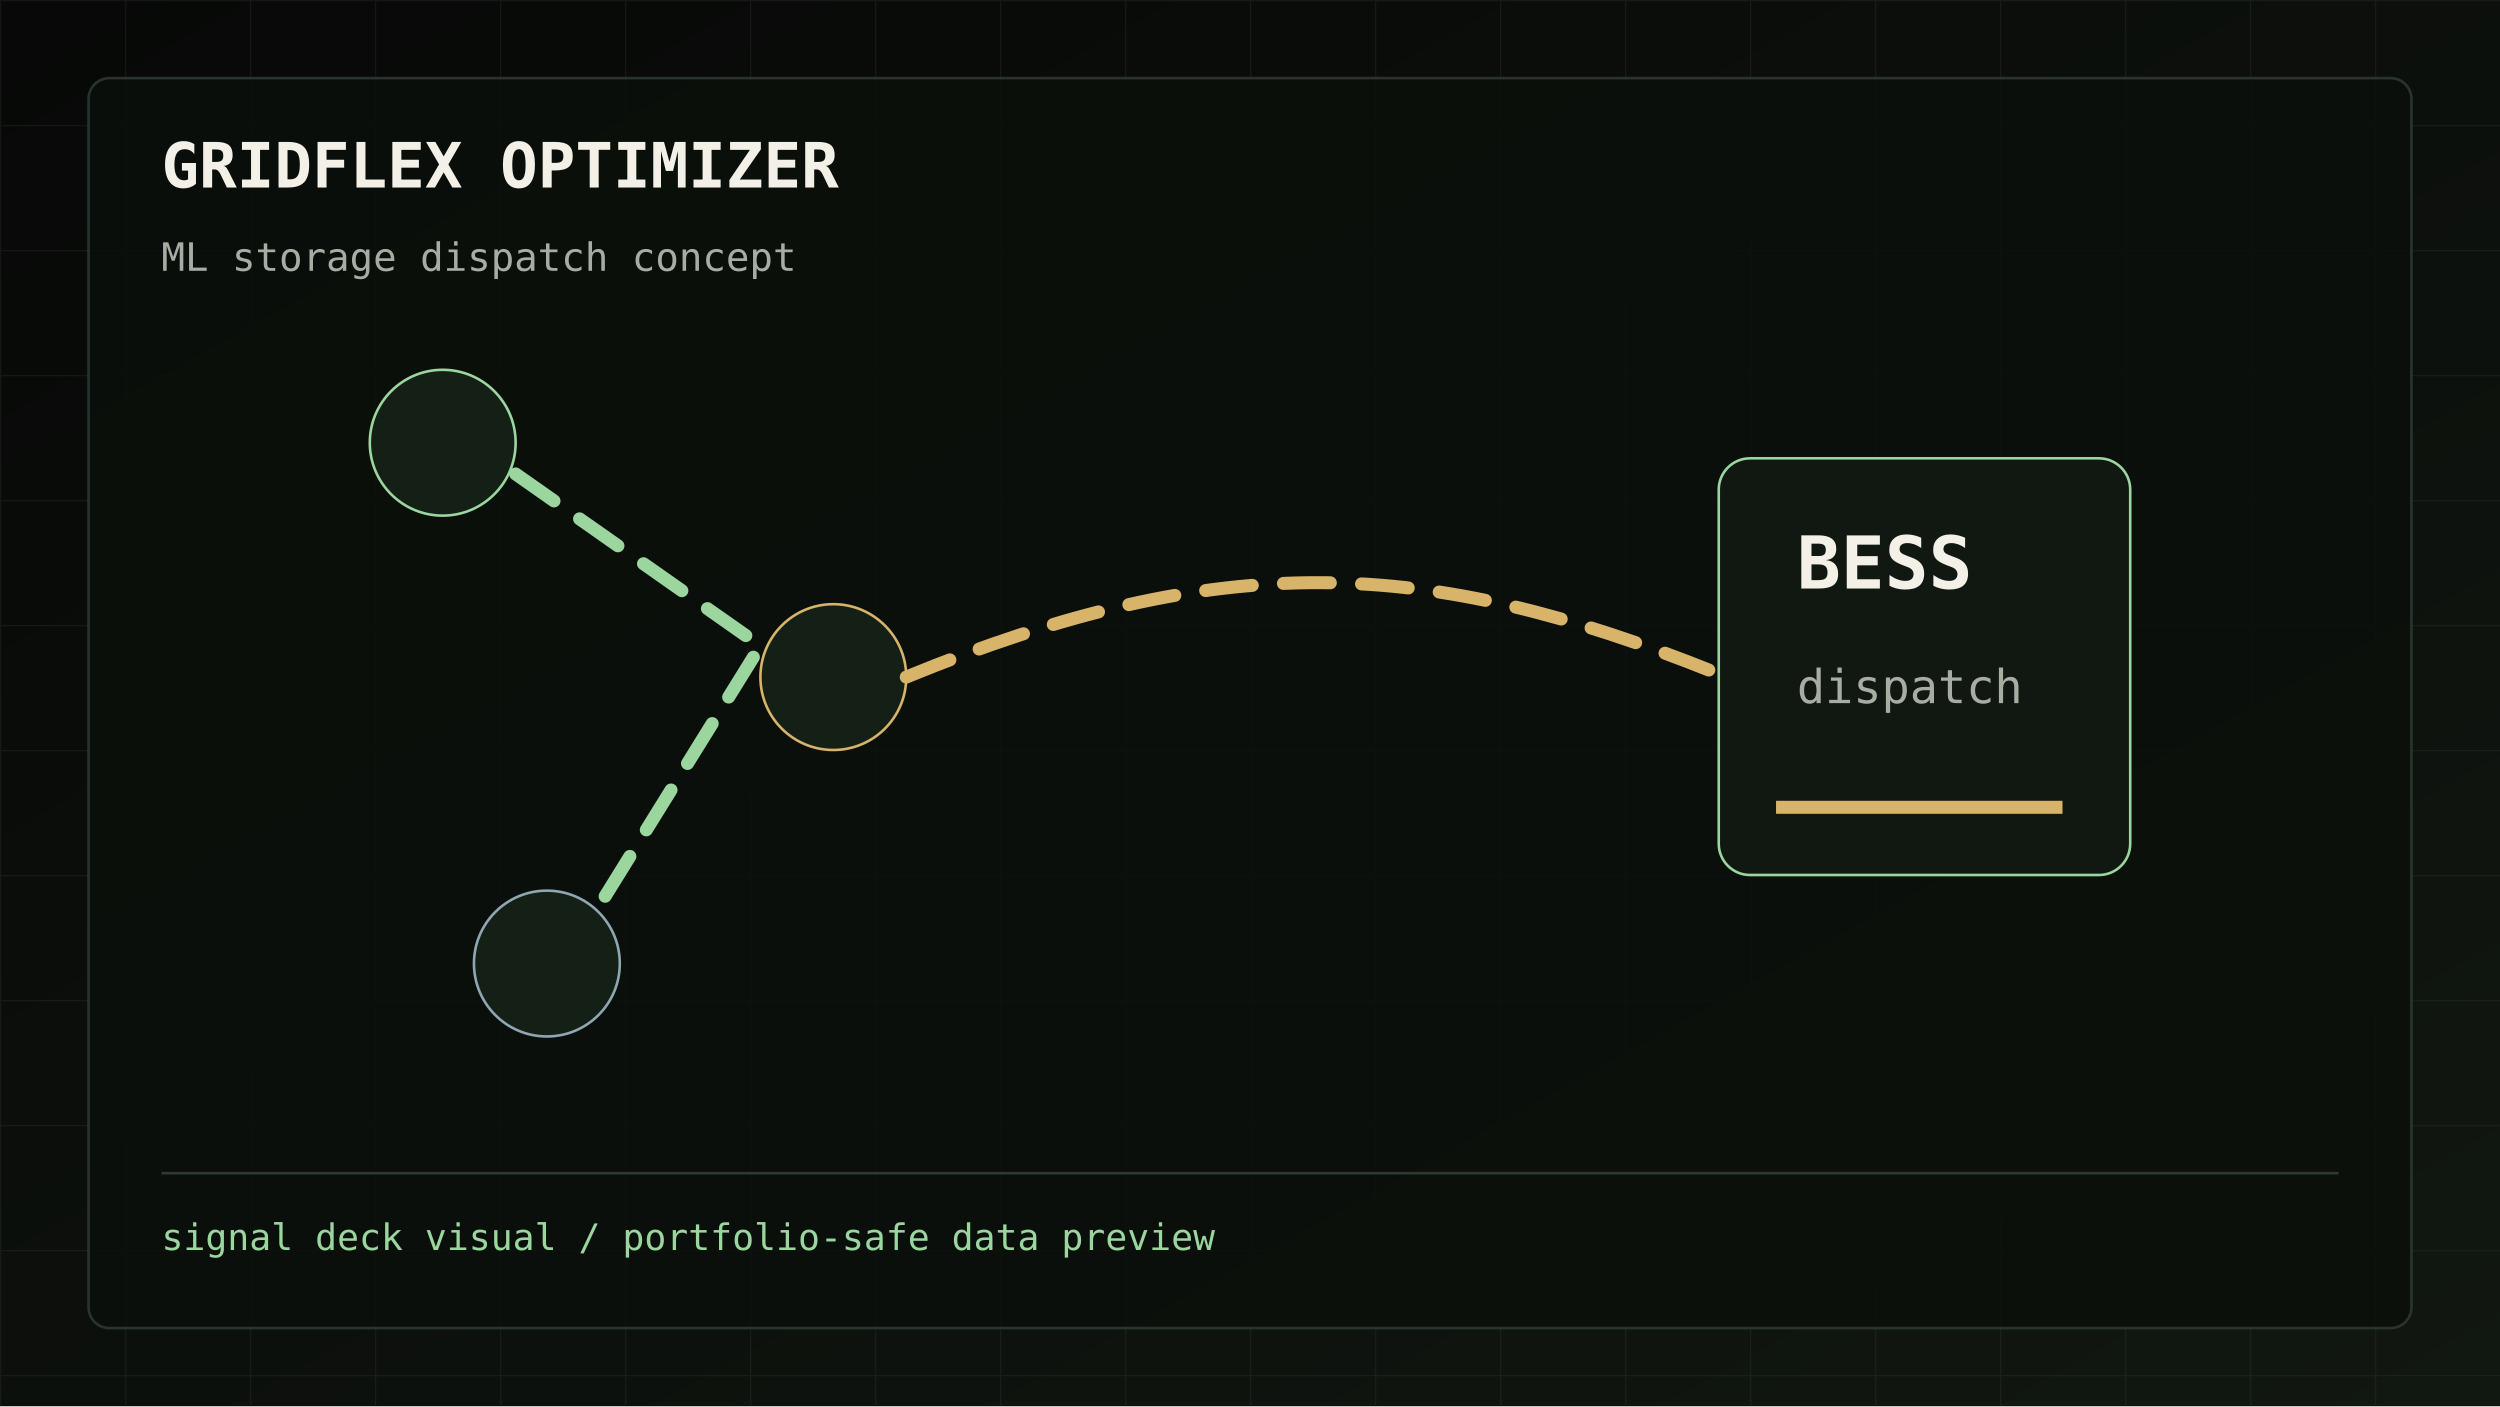
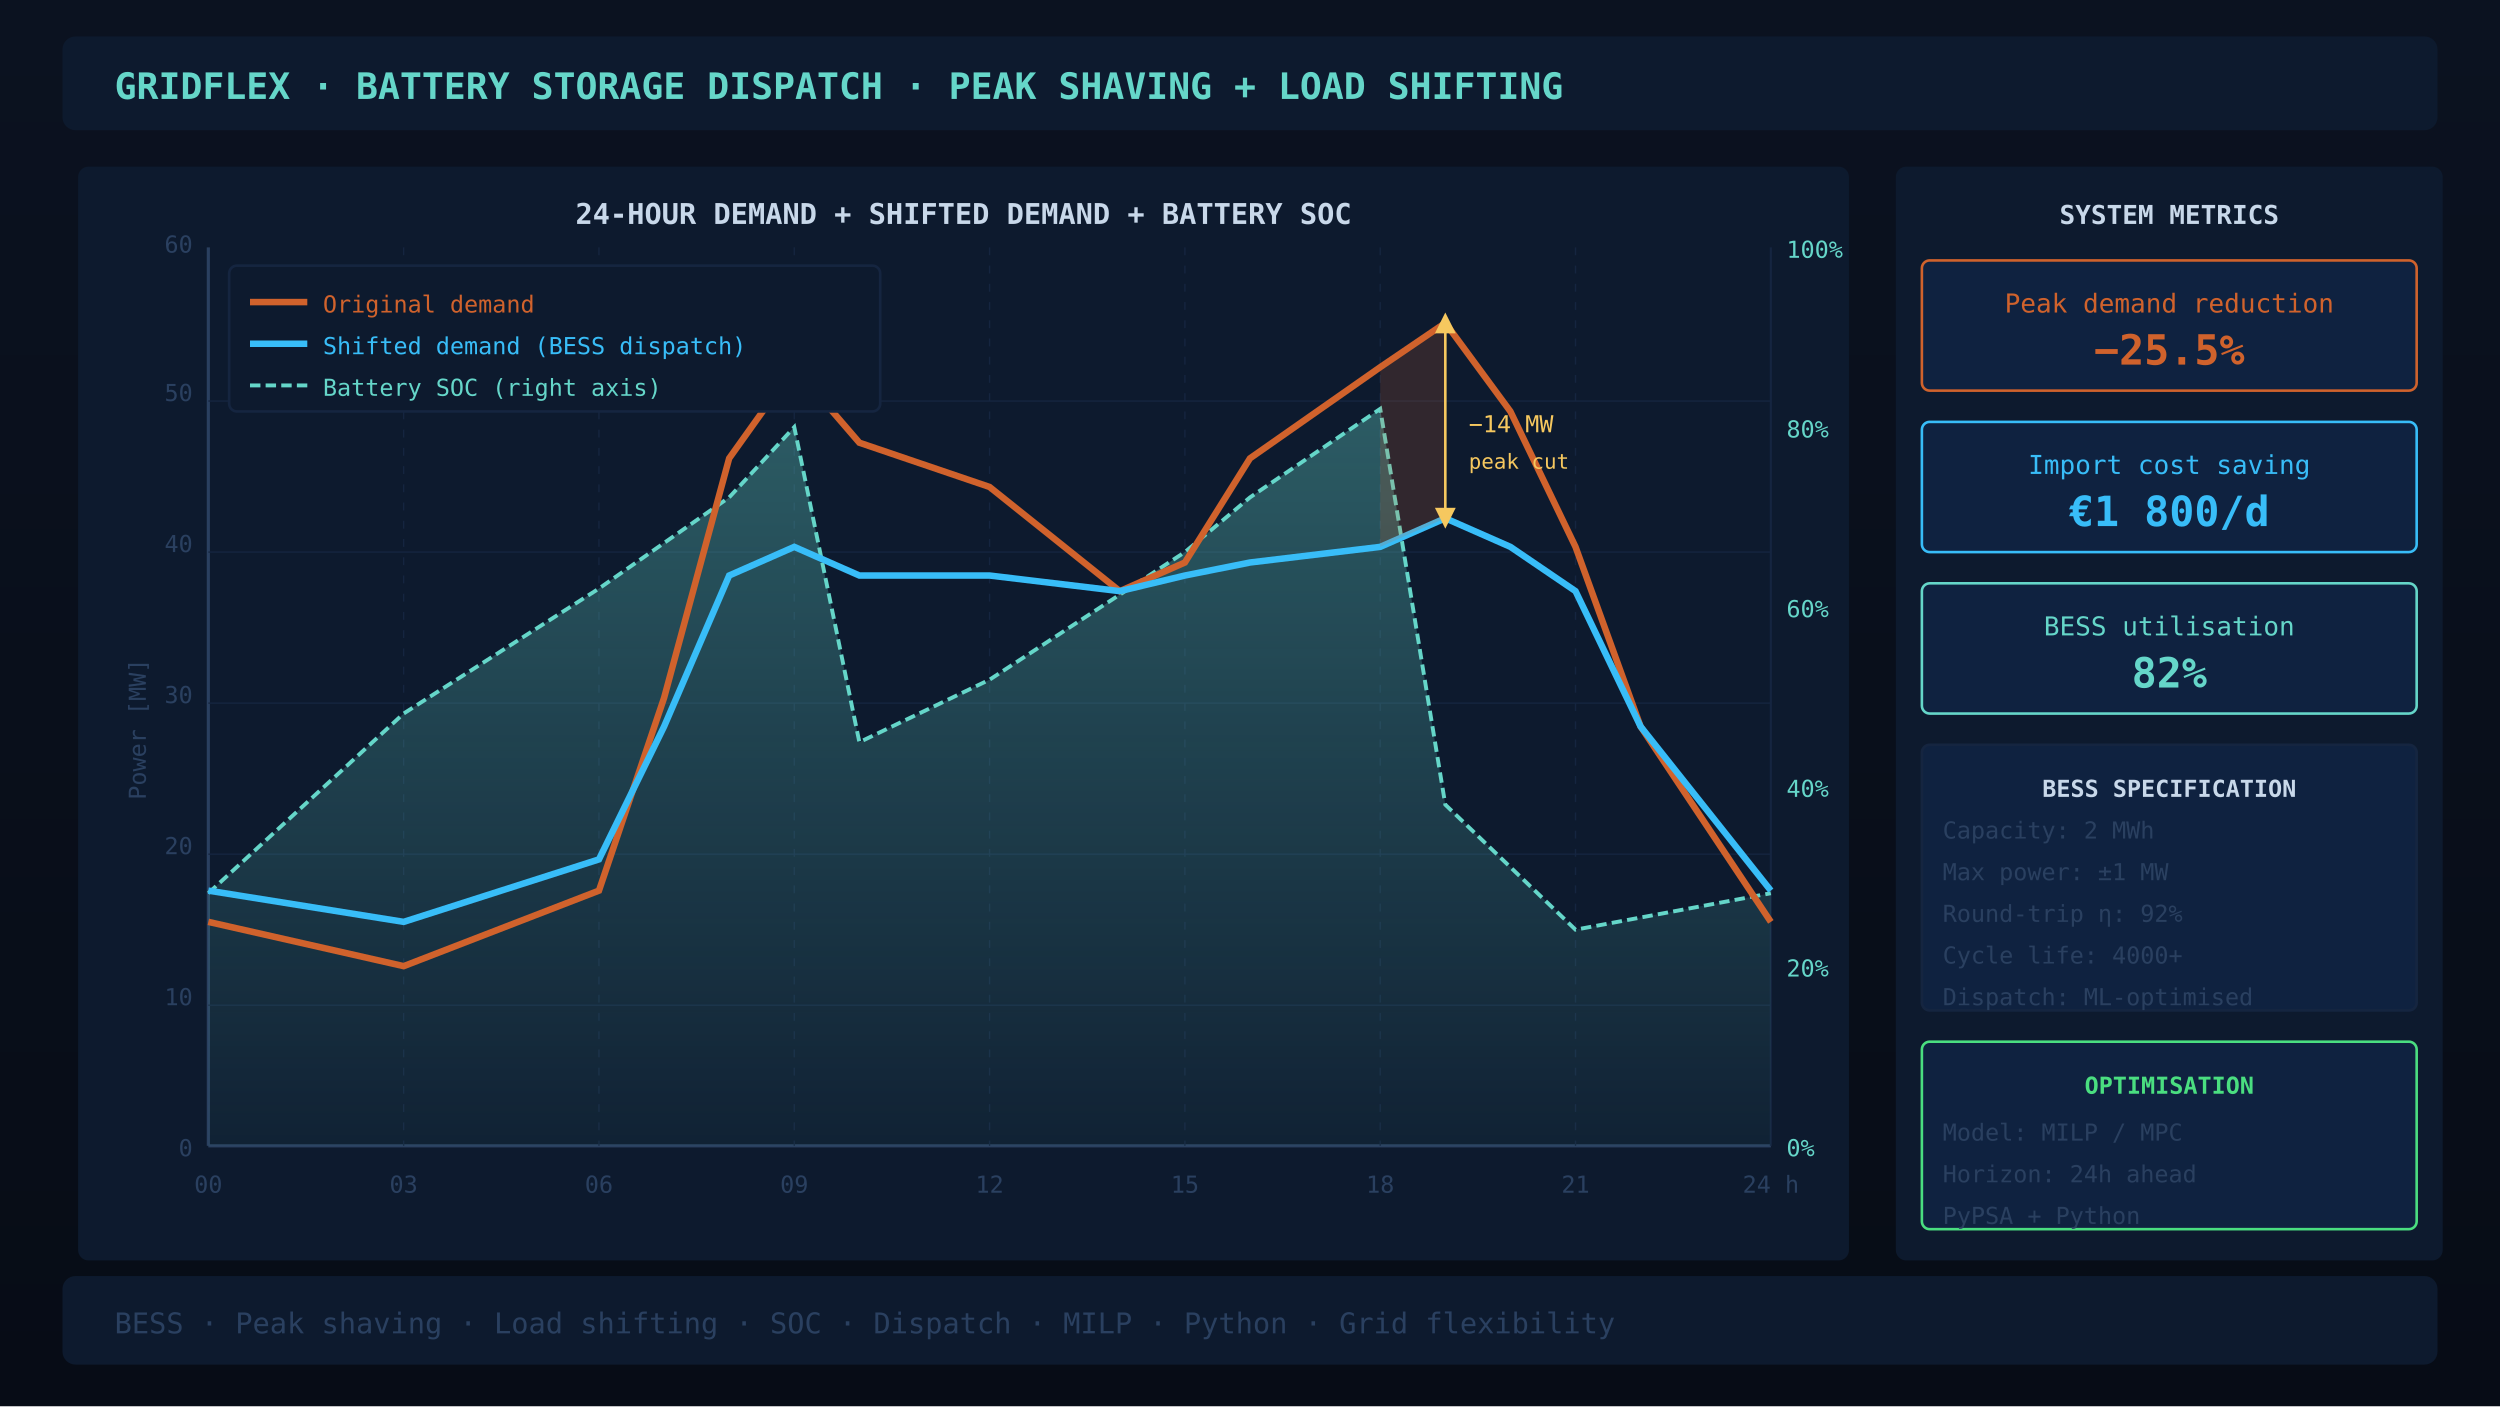
- <svg xmlns="http://www.w3.org/2000/svg" viewBox="0 0 960 540" role="img" aria-label="GRIDFLEX OPTIMIZER - ML storage dispatch concept">
+ <svg xmlns="http://www.w3.org/2000/svg" viewBox="0 0 960 540" role="img" aria-label="GridFlex load shifting battery storage dispatch demand curve flattening 24 hour">
  <defs>
-     <linearGradient id="bg" x1="0" y1="0" x2="1" y2="1">
-       <stop offset="0" stop-color="#070807" />
-       <stop offset="1" stop-color="#111711" />
+     <linearGradient id="bg" x1="0" y1="0" x2="0" y2="1">
+       <stop offset="0" stop-color="#0b1220" />
+       <stop offset="1" stop-color="#070c16" />
    </linearGradient>
-     <pattern id="grid" width="48" height="48" patternUnits="userSpaceOnUse">
-       <path d="M48 0H0V48" fill="none" stroke="#2d3a31" stroke-width="1" opacity="0.55" />
-     </pattern>
-     <style>
-       .dash{fill:none;stroke:#9bd69f;stroke-width:5;stroke-linecap:round;stroke-dasharray:18 12;animation:dash 9s linear infinite}.amber{stroke:#d7b46a}.scan{animation:float 6s ease-in-out infinite}.label{font-family:ui-monospace,SFMono-Regular,Menlo,monospace}.muted{fill:#a8ada4}@keyframes dash{to{stroke-dashoffset:-180}}@keyframes float{50%{transform:translateY(-8px)}}
-     </style>
+     <linearGradient id="socfill" x1="0" y1="0" x2="0" y2="1">
+       <stop offset="0%" stop-color="#65d6c9" stop-opacity="0.35" />
+       <stop offset="100%" stop-color="#65d6c9" stop-opacity="0.04" />
+     </linearGradient>
  </defs>
  <rect width="960" height="540" fill="url(#bg)" />
-   <rect width="960" height="540" fill="url(#grid)" opacity="0.55" />
-   <rect x="34" y="30" width="892" height="480" rx="8" fill="#0b0f0b" opacity="0.86" stroke="#2d3a31" />
-   <text x="62" y="72" fill="#f2f0e7" class="label" font-size="24" font-weight="700">GRIDFLEX OPTIMIZER</text>
-   <text x="62" y="104" fill="#a8ada4" class="label" font-size="15">ML storage dispatch concept</text>
-   <g>
-     <circle cx="170" cy="170" r="28" fill="#142016" stroke="#9bd69f" />
-     <circle cx="320" cy="260" r="28" fill="#142016" stroke="#d7b46a" />
-     <circle cx="210" cy="370" r="28" fill="#142016" stroke="#8fa7b3" />
-     <path class="dash" d="M198 182 L292 248 L230 348" />
-     <path class="dash amber" d="M348 260 C470 210 548 214 658 258" />
-     <rect x="660" y="176" width="158" height="160" rx="12" fill="#111711" stroke="#9bd69f" />
-     <text x="690" y="226" fill="#f2f0e7" font-family="ui-monospace,monospace" font-size="28" font-weight="700">BESS</text>
-     <text x="690" y="270" fill="#a8ada4" font-family="ui-monospace,monospace" font-size="18">dispatch</text>
-     <path d="M682 310 H792" stroke="#d7b46a" stroke-width="5" />
-   </g>
-   <rect x="62" y="450" width="836" height="1" fill="#2d3a31" />
-   <text x="62" y="480" fill="#9bd69f" class="label" font-size="14">signal deck visual / portfolio-safe data preview</text>
+   <rect x="24" y="14" width="912" height="36" rx="5" fill="#0d1a2e" />
+   <text x="44" y="38" font-family="monospace" font-size="14" fill="#65d6c9" font-weight="bold">GRIDFLEX · BATTERY STORAGE DISPATCH · PEAK SHAVING + LOAD SHIFTING</text>
+   <rect x="30" y="64" width="680" height="420" rx="4" fill="#0d1a2e" />
+   <text x="370" y="86" font-family="monospace" font-size="11" fill="#c8d8ea" text-anchor="middle" font-weight="bold">24-HOUR DEMAND + SHIFTED DEMAND + BATTERY SOC</text>
+   <line x1="80" y1="95" x2="80" y2="440" stroke="#2a4060" stroke-width="1.2" />
+   <line x1="80" y1="440" x2="680" y2="440" stroke="#2a4060" stroke-width="1.2" />
+   <line x1="680" y1="95" x2="680" y2="440" stroke="#152540" stroke-width="0.8" />
+   <text x="74" y="444" font-family="monospace" font-size="9" fill="#2a4060" text-anchor="end">0</text>
+   <text x="74" y="386" font-family="monospace" font-size="9" fill="#2a4060" text-anchor="end">10</text>
+   <text x="74" y="328" font-family="monospace" font-size="9" fill="#2a4060" text-anchor="end">20</text>
+   <text x="74" y="270" font-family="monospace" font-size="9" fill="#2a4060" text-anchor="end">30</text>
+   <text x="74" y="212" font-family="monospace" font-size="9" fill="#2a4060" text-anchor="end">40</text>
+   <text x="74" y="154" font-family="monospace" font-size="9" fill="#2a4060" text-anchor="end">50</text>
+   <text x="74" y="97" font-family="monospace" font-size="9" fill="#2a4060" text-anchor="end">60</text>
+   <text x="56" y="280" font-family="monospace" font-size="9" fill="#2a4060" transform="rotate(-90,56,280)" text-anchor="middle">Power [MW]</text>
+   <text x="686" y="444" font-family="monospace" font-size="9" fill="#65d6c9">0%</text>
+   <text x="686" y="375" font-family="monospace" font-size="9" fill="#65d6c9">20%</text>
+   <text x="686" y="306" font-family="monospace" font-size="9" fill="#65d6c9">40%</text>
+   <text x="686" y="237" font-family="monospace" font-size="9" fill="#65d6c9">60%</text>
+   <text x="686" y="168" font-family="monospace" font-size="9" fill="#65d6c9">80%</text>
+   <text x="686" y="99" font-family="monospace" font-size="9" fill="#65d6c9">100%</text>
+   <text x="80" y="458" font-family="monospace" font-size="9" fill="#2a4060" text-anchor="middle">00</text>
+   <text x="155" y="458" font-family="monospace" font-size="9" fill="#2a4060" text-anchor="middle">03</text>
+   <text x="230" y="458" font-family="monospace" font-size="9" fill="#2a4060" text-anchor="middle">06</text>
+   <text x="305" y="458" font-family="monospace" font-size="9" fill="#2a4060" text-anchor="middle">09</text>
+   <text x="380" y="458" font-family="monospace" font-size="9" fill="#2a4060" text-anchor="middle">12</text>
+   <text x="455" y="458" font-family="monospace" font-size="9" fill="#2a4060" text-anchor="middle">15</text>
+   <text x="530" y="458" font-family="monospace" font-size="9" fill="#2a4060" text-anchor="middle">18</text>
+   <text x="605" y="458" font-family="monospace" font-size="9" fill="#2a4060" text-anchor="middle">21</text>
+   <text x="680" y="458" font-family="monospace" font-size="9" fill="#2a4060" text-anchor="middle">24 h</text>
+   <line x1="155" y1="95" x2="155" y2="440" stroke="#152540" stroke-width="0.5" stroke-dasharray="3,4" />
+   <line x1="230" y1="95" x2="230" y2="440" stroke="#152540" stroke-width="0.5" stroke-dasharray="3,4" />
+   <line x1="305" y1="95" x2="305" y2="440" stroke="#152540" stroke-width="0.5" stroke-dasharray="3,4" />
+   <line x1="380" y1="95" x2="380" y2="440" stroke="#152540" stroke-width="0.5" stroke-dasharray="3,4" />
+   <line x1="455" y1="95" x2="455" y2="440" stroke="#152540" stroke-width="0.5" stroke-dasharray="3,4" />
+   <line x1="530" y1="95" x2="530" y2="440" stroke="#152540" stroke-width="0.5" stroke-dasharray="3,4" />
+   <line x1="605" y1="95" x2="605" y2="440" stroke="#152540" stroke-width="0.5" stroke-dasharray="3,4" />
+   <line x1="80" y1="386" x2="680" y2="386" stroke="#152540" stroke-width="0.5" />
+   <line x1="80" y1="328" x2="680" y2="328" stroke="#152540" stroke-width="0.5" />
+   <line x1="80" y1="270" x2="680" y2="270" stroke="#152540" stroke-width="0.5" />
+   <line x1="80" y1="212" x2="680" y2="212" stroke="#152540" stroke-width="0.5" />
+   <line x1="80" y1="154" x2="680" y2="154" stroke="#152540" stroke-width="0.5" />
+   <polygon points="80,440 80,343 155,274 230,226 280,191 305,164 330,285 380,261 455,212 480,191 530,157 555,309 605,357 680,343 680,440" fill="url(#socfill)" />
+   <polyline points="80,343 155,274 230,226 280,191 305,164 330,285 380,261 455,212 480,191 530,157 555,309 605,357 680,343" fill="none" stroke="#65d6c9" stroke-width="1.5" stroke-dasharray="4,2" />
+   <polyline points="80,354 155,371 230,342 255,268 280,176 305,141 330,170 380,187 430,227 455,216 480,176 530,141 555,124 580,158 605,210 630,279 680,354" fill="none" stroke="#d0622c" stroke-width="2.5" />
+   <polyline points="80,342 155,354 230,330 255,279 280,221 305,210 330,221 380,221 430,227 455,221 480,216 530,210 555,199 580,210 605,227 630,279 680,342" fill="none" stroke="#38bdf8" stroke-width="2.5" />
+   <polygon points="530,141 555,124 555,199 530,210" fill="#d0622c" opacity="0.18" />
+   <line x1="555" y1="124" x2="555" y2="199" stroke="#f6c85f" stroke-width="1" />
+   <polygon points="551,128 555,120 559,128" fill="#f6c85f" />
+   <polygon points="551,195 555,203 559,195" fill="#f6c85f" />
+   <text x="564" y="166" font-family="monospace" font-size="9" fill="#f6c85f">−14 MW</text>
+   <text x="564" y="180" font-family="monospace" font-size="8" fill="#f6c85f">peak cut</text>
+   <rect x="88" y="102" width="250" height="56" rx="3" fill="#0d1a2e" stroke="#152540" stroke-width="1" />
+   <line x1="96" y1="116" x2="118" y2="116" stroke="#d0622c" stroke-width="2.5" />
+   <text x="124" y="120" font-family="monospace" font-size="9" fill="#d0622c">Original demand</text>
+   <line x1="96" y1="132" x2="118" y2="132" stroke="#38bdf8" stroke-width="2.5" />
+   <text x="124" y="136" font-family="monospace" font-size="9" fill="#38bdf8">Shifted demand (BESS dispatch)</text>
+   <line x1="96" y1="148" x2="118" y2="148" stroke="#65d6c9" stroke-width="1.5" stroke-dasharray="4,2" />
+   <text x="124" y="152" font-family="monospace" font-size="9" fill="#65d6c9">Battery SOC (right axis)</text>
+   <rect x="728" y="64" width="210" height="420" rx="4" fill="#0d1a2e" />
+   <text x="833" y="86" font-family="monospace" font-size="10" fill="#c8d8ea" text-anchor="middle" font-weight="bold">SYSTEM METRICS</text>
+   <rect x="738" y="100" width="190" height="50" rx="3" fill="#0f2240" stroke="#d0622c" stroke-width="1" />
+   <text x="833" y="120" font-family="monospace" font-size="10" fill="#d0622c" text-anchor="middle">Peak demand reduction</text>
+   <text x="833" y="140" font-family="monospace" font-size="16" fill="#d0622c" text-anchor="middle" font-weight="bold">−25.5%</text>
+   <rect x="738" y="162" width="190" height="50" rx="3" fill="#0f2240" stroke="#38bdf8" stroke-width="1" />
+   <text x="833" y="182" font-family="monospace" font-size="10" fill="#38bdf8" text-anchor="middle">Import cost saving</text>
+   <text x="833" y="202" font-family="monospace" font-size="16" fill="#38bdf8" text-anchor="middle" font-weight="bold">€1 800/d</text>
+   <rect x="738" y="224" width="190" height="50" rx="3" fill="#0f2240" stroke="#65d6c9" stroke-width="1" />
+   <text x="833" y="244" font-family="monospace" font-size="10" fill="#65d6c9" text-anchor="middle">BESS utilisation</text>
+   <text x="833" y="264" font-family="monospace" font-size="16" fill="#65d6c9" text-anchor="middle" font-weight="bold">82%</text>
+   <rect x="738" y="286" width="190" height="102" rx="3" fill="#0f2240" stroke="#152540" stroke-width="1" />
+   <text x="833" y="306" font-family="monospace" font-size="9" fill="#c8d8ea" text-anchor="middle" font-weight="bold">BESS SPECIFICATION</text>
+   <text x="746" y="322" font-family="monospace" font-size="9" fill="#2a4060">Capacity: 2 MWh</text>
+   <text x="746" y="338" font-family="monospace" font-size="9" fill="#2a4060">Max power: ±1 MW</text>
+   <text x="746" y="354" font-family="monospace" font-size="9" fill="#2a4060">Round-trip η: 92%</text>
+   <text x="746" y="370" font-family="monospace" font-size="9" fill="#2a4060">Cycle life: 4000+</text>
+   <text x="746" y="386" font-family="monospace" font-size="9" fill="#2a4060">Dispatch: ML-optimised</text>
+   <rect x="738" y="400" width="190" height="72" rx="3" fill="#0f2240" stroke="#4ade80" stroke-width="1" />
+   <text x="833" y="420" font-family="monospace" font-size="9" fill="#4ade80" text-anchor="middle" font-weight="bold">OPTIMISATION</text>
+   <text x="746" y="438" font-family="monospace" font-size="9" fill="#2a4060">Model: MILP / MPC</text>
+   <text x="746" y="454" font-family="monospace" font-size="9" fill="#2a4060">Horizon: 24h ahead</text>
+   <text x="746" y="470" font-family="monospace" font-size="9" fill="#2a4060">PyPSA + Python</text>
+   <rect x="24" y="490" width="912" height="34" rx="5" fill="#0d1a2e" />
+   <text x="44" y="512" font-family="monospace" font-size="11" fill="#2a4060">BESS · Peak shaving · Load shifting · SOC · Dispatch · MILP · Python · Grid flexibility</text>
</svg>
